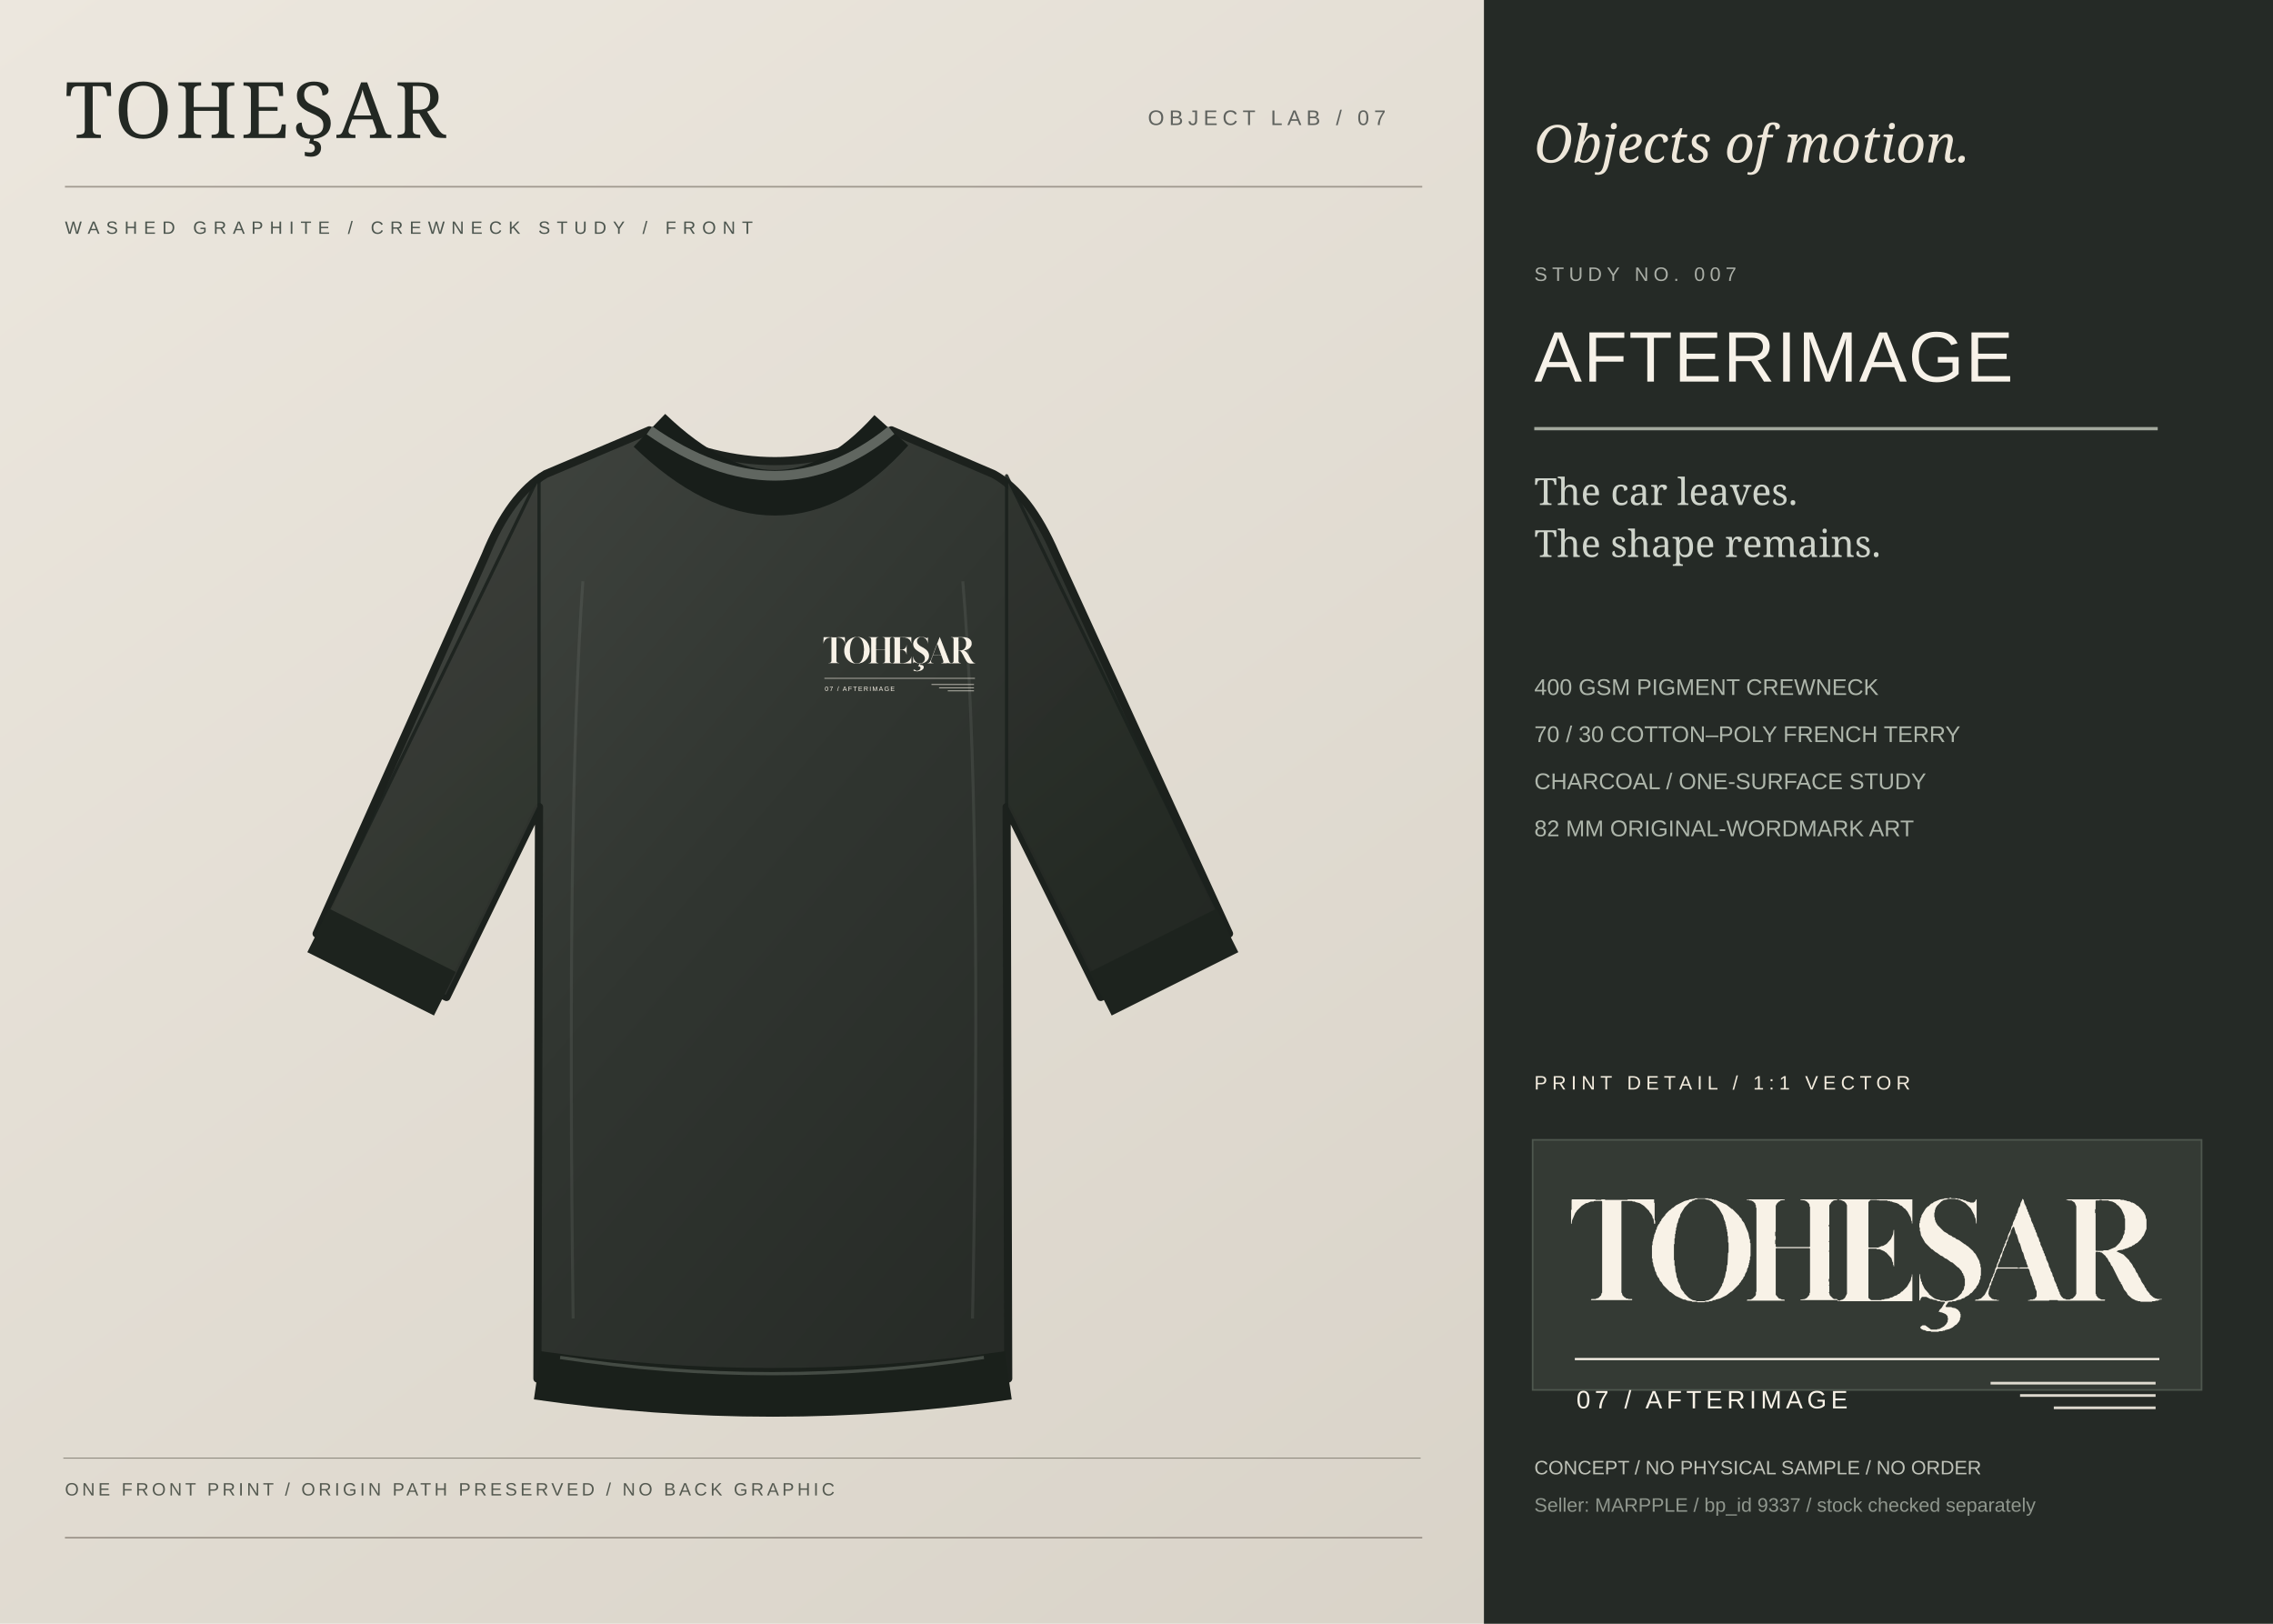
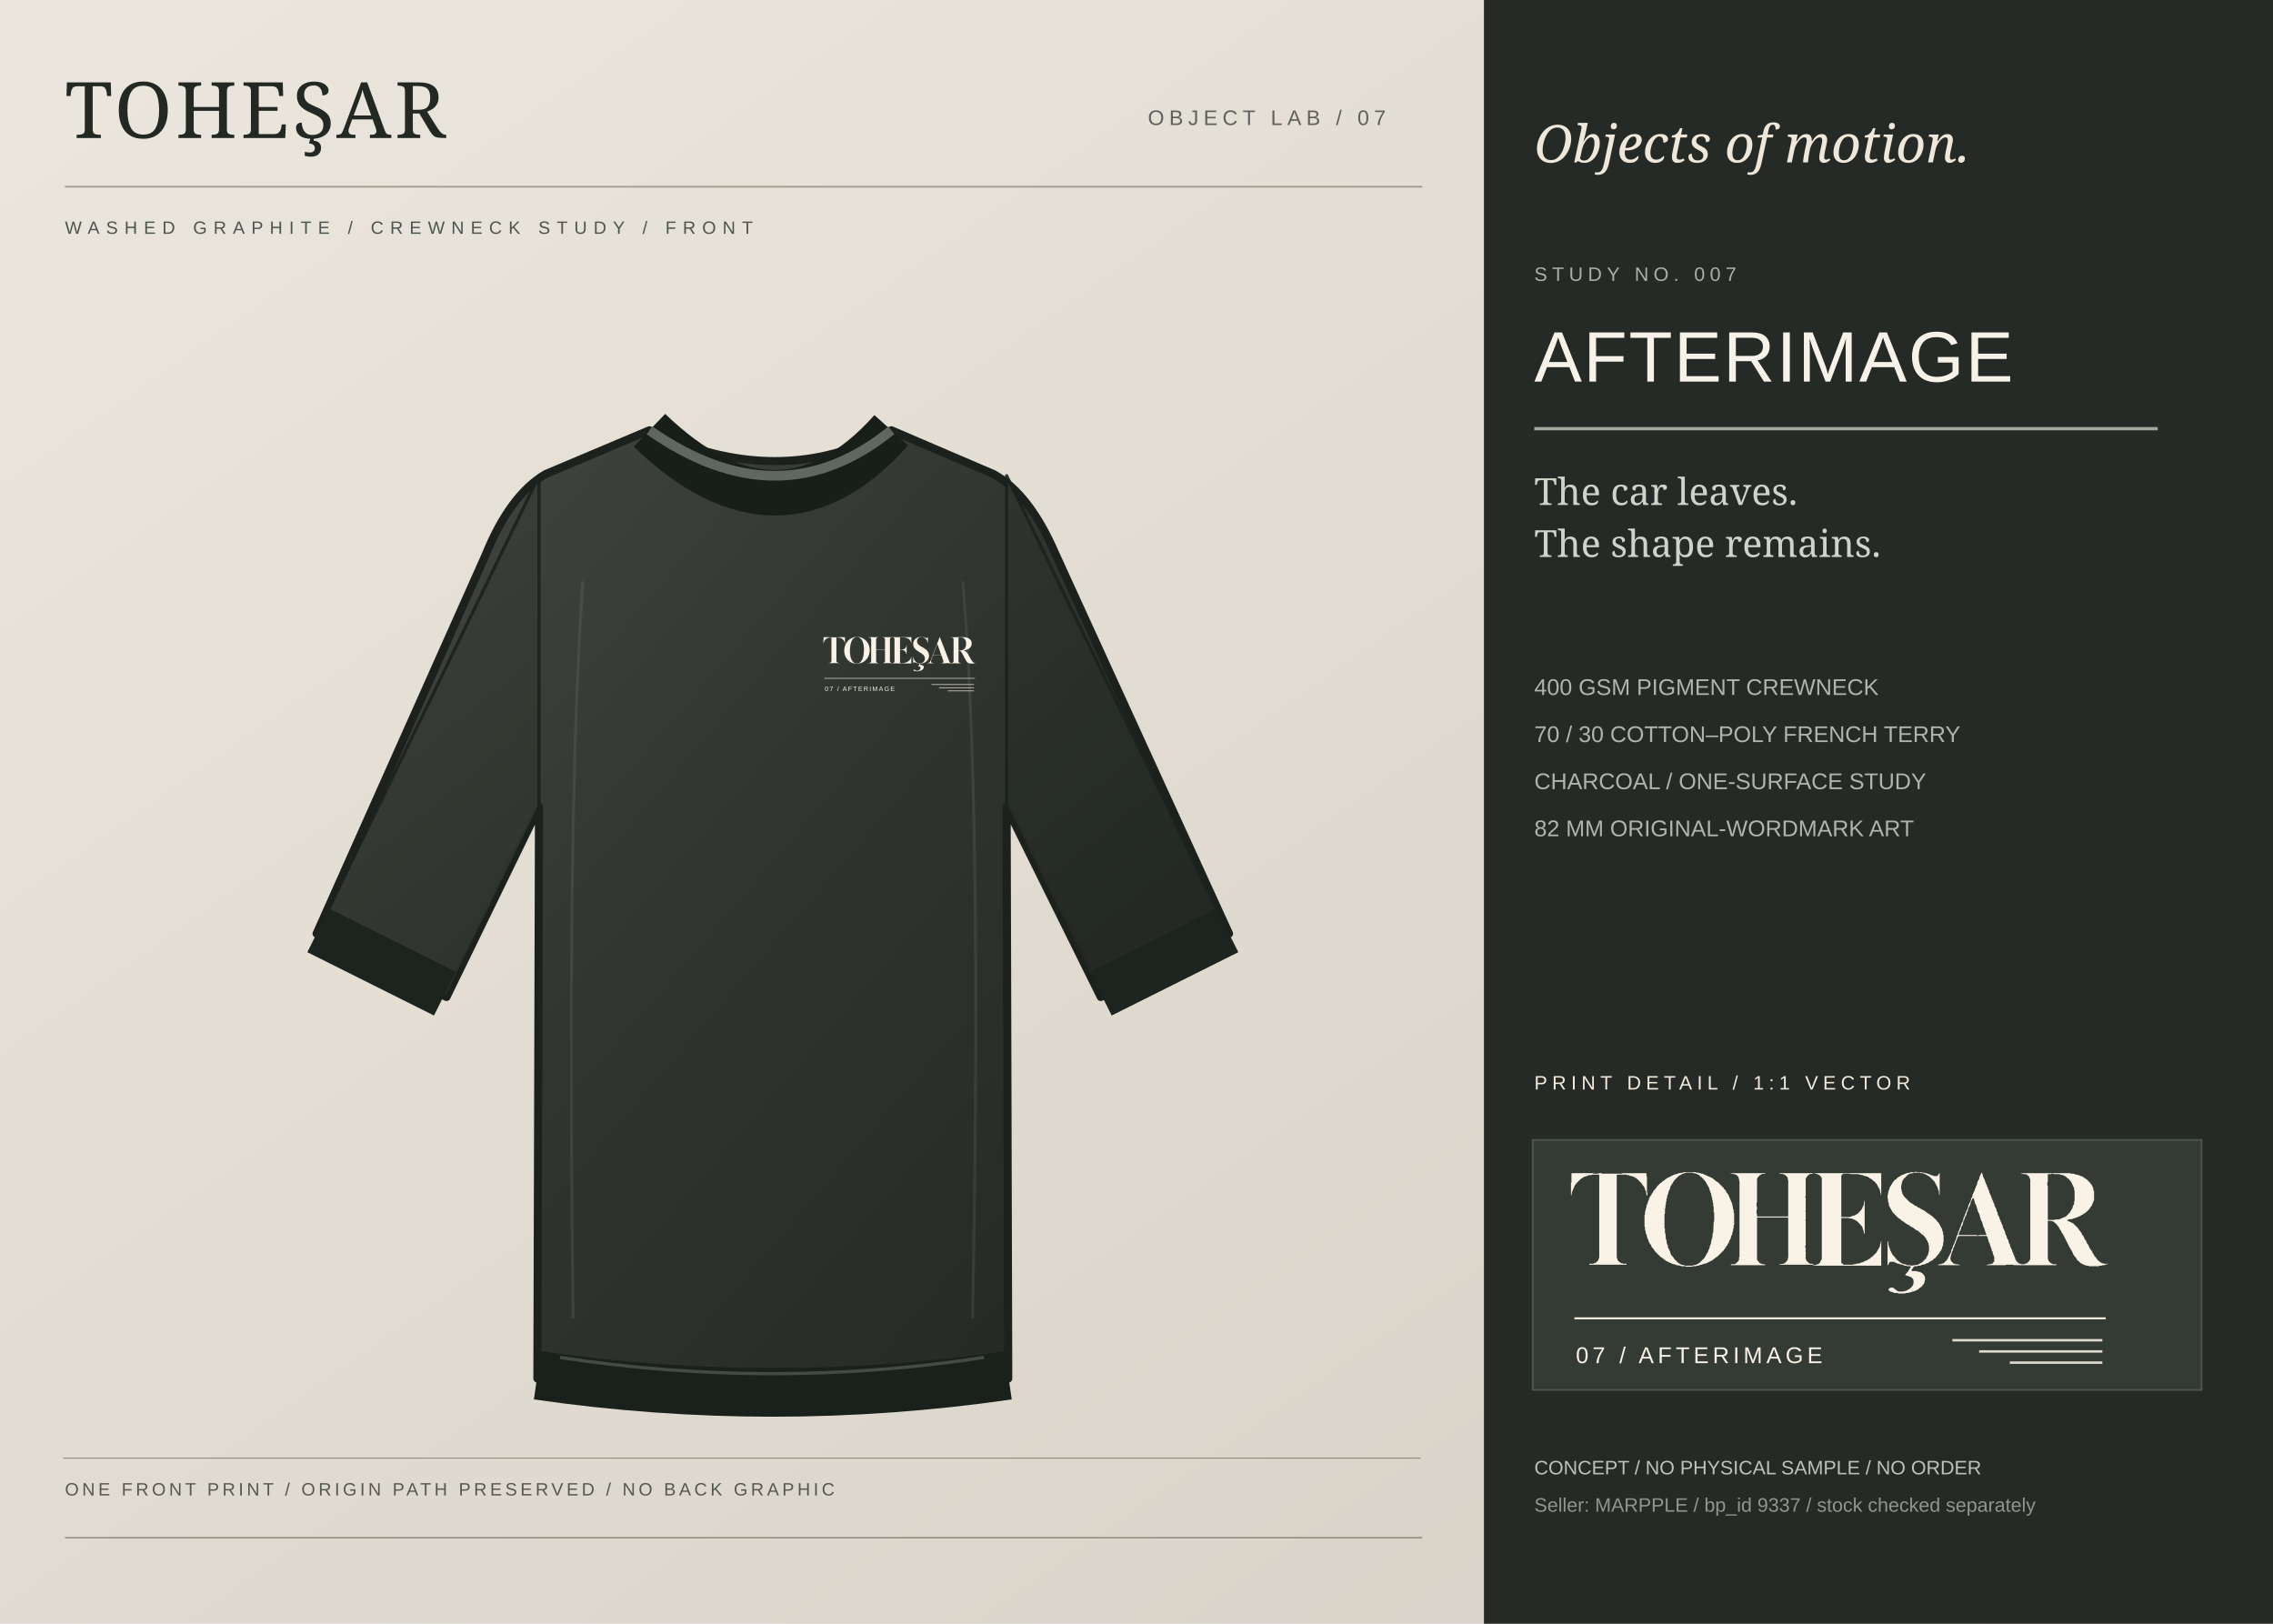
<svg xmlns="http://www.w3.org/2000/svg" viewBox="0 0 1400 1000" width="1400" height="1000" role="img" aria-label="TOHEŞAR 07 AFTERIMAGE crewneck editorial construction study">
  <defs>
    <linearGradient id="paper" x1="0" y1="0" x2="1" y2="1">
      <stop offset="0" stop-color="#ECE7DE" />
      <stop offset="1" stop-color="#D5CFC4" />
    </linearGradient>
    <linearGradient id="pigment" x1="0" y1="0" x2="1" y2=".9">
      <stop offset="0" stop-color="#444843" />
      <stop offset=".48" stop-color="#303530" />
      <stop offset="1" stop-color="#242824" />
    </linearGradient>
    <linearGradient id="sleeve" x1="0" y1="0" x2="1" y2=".7">
      <stop offset="0" stop-color="#3D413B" />
      <stop offset="1" stop-color="#232823" />
    </linearGradient>
  </defs>
  <rect width="1400" height="1000" fill="url(#paper)" />
  <rect x="914" y="0" width="486" height="1000" fill="#252A26" />
  <path d="M40 115 H876 M40 947 H876" stroke="#655D52" stroke-width="1" opacity=".55" />
  <text x="40" y="85" font-family="Georgia,serif" font-size="48" letter-spacing="2" fill="#232823">TOHEŞAR</text>
  <text x="707" y="77" font-family="Arial,sans-serif" font-size="13" letter-spacing="3" fill="#5F625E">OBJECT LAB / 07</text>
  <text x="40" y="144" font-family="Arial,sans-serif" font-size="11" letter-spacing="4" fill="#4C554E">WASHED GRAPHITE     /     CREWNECK STUDY     /     FRONT</text>
  <g stroke-linejoin="round">
    <path d="M400 265 L336 292 Q314 305 299 342 L195 575 L275 614 L332 497 L331 849 Q476 867 621 849 L620 497 L678 614 L757 575 L650 341 Q634 304 612 292 L549 265 Q480 303 400 265 Z" fill="url(#pigment)" stroke="#1C211D" stroke-width="5" />
    <path d="M332 293 L195 575 L275 614 L332 497 Z M620 293 L757 575 L678 614 L620 497 Z" fill="url(#sleeve)" stroke="#1B211D" stroke-width="2" opacity=".9" />
    <path d="M400 265 Q480 342 549 265" fill="none" stroke="#181E1A" stroke-width="28" />
    <path d="M400 265 Q480 321 549 265" fill="none" stroke="#606660" stroke-width="6" />
    <path d="M196 573 L274 612 M678 612 L756 573" stroke="#1D231E" stroke-width="30" />
    <path d="M331 847 Q476 868 621 847" fill="none" stroke="#1A201B" stroke-width="30" />
    <path d="M345 836 Q476 856 606 836" fill="none" stroke="#777F75" stroke-width="2" opacity=".45" />
    <path d="M359 358 Q349 500 353 812 M593 358 Q605 500 599 812" fill="none" stroke="#A6ABA3" stroke-width="1.8" opacity=".13" />
  </g>
  <g transform="translate(507 392) scale(0.085)">
    <path fill="#f8f2e7" fill-rule="evenodd" d="M330 5 330 6 334 6 335 7 338 7 342 9 346 13 346 15 347 16 347 20 348 21 348 177 347 178 347 183 346 185 341 190 337 192 331 192 330 194 401 194 400 192 395 192 394 191 390 190 384 183 384 97 385 96 447 96 448 97 448 179 447 180 447 183 442 189 438 191 430 192 430 193 499 193 500 195 639 195 639 145 638 145 638 149 637 150 636 156 629 168 620 177 619 177 615 181 612 182 610 184 606 185 601 188 599 188 595 190 587 191 586 192 582 192 581 193 562 193 557 189 557 98 558 97 572 97 573 98 578 98 587 102 589 104 590 104 600 115 602 122 603 123 603 127 604 128 604 130 605 130 605 62 604 62 603 70 599 79 591 88 584 92 582 92 575 95 558 95 557 94 557 10 561 6 573 6 574 7 576 6 577 7 592 7 593 8 597 8 598 9 601 9 602 10 610 12 614 14 616 16 619 17 624 22 625 22 630 28 636 39 637 45 638 46 638 50 639 50 639 5 502 5 502 6 505 6 512 9 515 12 517 16 517 181 513 189 509 192 505 193 504 194 501 194 498 191 493 191 491 190 485 184 484 180 483 179 484 178 484 166 483 165 484 164 484 159 483 158 483 154 484 153 484 103 483 102 484 100 484 85 483 84 484 82 484 56 483 55 483 53 484 52 484 16 489 9 490 9 492 7 499 6 499 5 430 5 430 6 438 7 442 9 446 13 447 15 447 18 448 19 448 93 447 94 385 94 384 93 384 89 383 88 383 81 384 80 384 74 383 73 383 66 384 65 384 17 386 13 390 9 391 9 393 7 401 6 401 5Z M4 5 3 6 3 24 2 25 2 50 3 51 4 44 10 30 12 28 12 27 22 17 30 12 32 12 39 9 44 9 45 8 59 8 60 9 60 179 59 180 58 184 53 189 49 190 48 191 40 191 39 193 116 193 116 191 109 191 108 190 105 190 103 188 102 188 98 184 97 180 96 179 96 9 97 8 116 8 117 9 121 9 122 10 130 12 138 17 148 27 148 28 152 33 154 37 154 39 156 42 157 50 158 51 159 50 159 45 158 44 158 12 157 11 157 5 108 5 107 6 66 6 65 5 59 5 58 6 48 6 47 5Z M756 194 800 194 801 193 797 193 796 192 791 192 790 191 788 191 782 185 782 183 781 182 781 179 782 178 781 177 782 176 782 173 783 172 784 167 786 164 787 159 789 156 789 154 792 148 792 146 795 140 795 138 798 134 855 134 857 136 860 147 862 150 862 152 863 153 863 155 864 156 864 158 865 159 866 164 868 167 868 170 871 177 871 186 867 191 865 191 864 192 859 192 858 193 855 193 855 194 894 194 895 193 910 193 911 194 998 194 999 193 998 192 992 192 986 189 982 184 982 182 981 181 981 104 983 102 984 103 989 103 990 104 992 104 1000 111 1000 112 1003 115 1006 121 1008 123 1010 128 1012 130 1026 158 1028 160 1028 162 1030 164 1034 173 1039 179 1041 183 1049 190 1057 194 1059 194 1060 195 1064 195 1065 196 1086 196 1087 195 1092 195 1093 194 1097 194 1101 192 1104 192 1105 191 1096 191 1095 190 1093 190 1089 188 1082 182 1082 181 1076 174 1075 171 1073 169 1072 166 1067 159 1064 152 1062 150 1059 143 1057 141 1054 134 1052 132 1049 126 1044 120 1044 119 1033 108 1020 102 1024 100 1032 99 1033 98 1035 98 1036 97 1038 97 1039 96 1041 96 1044 94 1048 93 1050 91 1053 90 1055 88 1059 86 1067 78 1067 77 1071 72 1076 60 1076 42 1075 41 1074 35 1071 29 1069 27 1069 26 1060 17 1059 17 1054 13 1050 11 1048 11 1045 9 1039 8 1038 7 1035 7 1034 6 1028 6 1027 5 927 5 926 6 929 6 930 7 936 7 942 11 945 18 945 181 943 185 938 190 934 191 933 192 926 192 925 191 921 190 917 186 914 181 914 179 912 176 912 174 910 171 910 169 908 166 908 164 904 156 903 151 901 148 900 143 897 138 897 136 894 130 893 125 889 117 888 112 886 109 886 107 884 104 884 102 882 99 882 97 878 89 878 86 876 83 875 78 872 73 871 68 869 65 869 63 867 60 867 58 865 55 865 53 861 45 860 40 858 37 858 35 856 32 856 30 854 27 854 25 852 22 852 20 848 12 847 7 846 5 844 4 844 6 841 12 840 17 837 22 835 30 833 33 833 35 831 38 831 40 827 48 826 53 824 56 823 61 818 71 816 79 813 84 813 86 811 89 811 91 808 97 807 102 803 110 802 115 800 118 800 120 797 126 796 131 794 134 792 142 790 145 790 147 786 155 786 157 783 163 782 168 774 183 767 190 763 191 762 192 758 192 756 193Z M827 56 829 57 832 68 834 71 838 85 840 88 844 102 846 105 849 116 851 119 851 121 852 122 852 124 855 131 854 132 840 132 839 133 836 133 835 132 799 132 798 131 799 127 803 119 803 117 806 111 808 103 810 100 810 98 814 90 815 85 817 82 818 77 822 69 823 64Z M982 7 988 7 989 6 992 6 993 7 1005 7 1006 8 1012 9 1018 12 1022 16 1023 16 1029 23 1035 36 1035 40 1036 41 1036 62 1035 63 1035 68 1032 74 1032 76 1026 86 1018 94 1004 100 996 100 995 101 982 101 981 100 981 31 980 30 980 24 981 23 981 8Z M233 3 232 4 223 5 222 6 214 8 198 16 192 21 191 21 187 25 186 25 178 33 178 34 171 42 170 45 168 47 167 50 165 52 162 58 162 60 160 63 160 65 157 72 157 75 156 76 156 79 155 80 155 83 154 84 154 90 153 91 153 115 154 116 154 122 155 123 156 130 157 131 159 139 161 142 161 144 164 150 166 152 168 157 171 160 174 165 187 178 188 178 197 185 212 192 215 192 219 194 227 195 228 196 237 196 238 197 251 197 252 196 259 196 260 195 264 195 268 193 271 193 272 192 280 190 292 184 301 177 302 177 316 163 316 162 319 159 319 158 323 153 324 150 326 148 327 144 330 139 331 134 333 131 333 128 334 127 334 124 335 123 335 119 336 118 336 112 337 111 337 87 336 86 336 80 335 79 333 68 325 49 321 44 320 41 316 37 316 36 303 23 302 23 292 15 272 6 269 6 268 5 265 5 264 4 259 4 258 3Z M238 4 252 4 253 5 259 6 265 9 269 13 270 13 278 22 286 36 286 38 287 39 287 41 290 48 290 51 291 52 291 55 292 56 292 60 293 61 293 65 294 66 294 73 295 74 295 85 296 86 296 104 295 105 294 127 293 128 292 139 291 140 289 151 288 152 286 160 284 163 284 165 276 179 266 189 259 193 253 194 252 195 236 195 235 194 229 193 222 189 213 180 213 179 208 173 206 169 206 167 201 157 201 154 199 150 198 142 197 141 196 129 195 128 195 119 194 118 194 89 195 88 195 78 196 77 196 70 197 69 197 64 198 63 198 58 199 57 200 50 201 49 203 41 205 38 206 33 214 20 224 10 227 9 229 7 231 7 234 5 237 5Z M759 5 758 5 756 9 753 11 747 11 746 10 741 9 738 7 736 7 732 5 729 5 728 4 723 4 722 3 712 3 711 2 709 2 708 3 699 3 698 4 691 5 679 10 677 12 674 13 669 18 668 18 664 22 656 35 656 37 654 41 654 44 653 45 653 49 652 50 652 57 653 58 653 64 654 65 655 72 663 86 675 98 676 98 683 104 684 104 692 110 695 111 700 115 703 116 711 122 714 123 724 132 725 132 731 139 732 142 734 144 734 146 736 149 736 152 737 153 737 166 736 167 735 173 732 177 731 180 723 188 714 193 700 195 699 194 692 194 691 193 683 191 679 189 670 182 670 181 662 172 657 162 657 160 655 157 655 154 654 153 653 145 652 144 652 194 654 193 654 191 657 187 665 187 673 191 676 191 677 192 683 193 687 195 691 195 692 196 699 196 700 198 698 200 694 207 690 211 688 215 691 215 692 216 694 216 701 219 704 222 705 224 705 227 706 228 705 230 705 233 702 238 698 242 689 247 686 247 685 248 674 248 663 240 658 240 654 243 654 245 656 247 660 249 662 249 666 251 673 251 674 252 688 252 689 251 695 251 696 250 699 250 700 249 708 247 714 244 720 239 721 239 726 233 728 229 728 226 729 225 729 219 728 218 728 216 724 211 719 208 713 207 712 206 702 206 701 204 706 197 708 196 713 196 714 195 719 195 723 193 729 192 732 190 736 189 738 187 744 184 748 180 749 180 752 177 752 176 754 175 754 174 758 170 759 167 761 165 764 159 764 157 766 153 766 148 767 147 767 132 766 131 766 126 765 125 764 120 757 107 753 103 753 102 742 92 741 92 738 89 737 89 726 81 721 79 719 77 714 75 712 73 707 71 705 69 698 65 686 53 682 46 682 44 681 43 681 39 680 38 680 30 681 29 681 25 682 24 682 22 685 17 693 9 698 6 704 5 705 4 719 4 720 5 724 5 725 6 727 6 738 12 748 22 755 35 755 37 757 41 758 50 759 50Z" />
    <path d="M9 303 H1100" stroke="#f8f2e7" stroke-width="4" fill="none" />
    <text x="12" y="395" fill="#f8f2e7" font-family="Arial,Helvetica,sans-serif" font-size="47" font-weight="500" letter-spacing="8">07 / AFTERIMAGE</text>
    <g fill="none" stroke="#f8f2e7" stroke-width="5" opacity=".87">
      <path d="M785 348 H1093" />
      <path d="M840 371 H1093" />
      <path d="M903 394 H1093" />
    </g>
  </g>
  <path d="M39 898 H875" stroke="#8C887D" stroke-width=".6" />
  <text x="40" y="921" font-family="Arial,sans-serif" font-size="11" letter-spacing="2" fill="#545950">ONE FRONT PRINT / ORIGIN PATH PRESERVED / NO BACK GRAPHIC</text>
  <text x="945" y="100" fill="#EEE7DA" font-family="Georgia,serif" font-size="32" font-style="italic">Objects of motion.</text>
  <text x="945" y="173" fill="#ABAFA7" font-family="Arial,sans-serif" font-size="12" letter-spacing="3">STUDY NO. 007</text>
  <text x="945" y="235" fill="#F7F2E9" font-family="Arial,sans-serif" font-size="44" letter-spacing="1">AFTERIMAGE</text>
  <rect x="945" y="263" width="384" height="2" fill="#A3A99D" />
  <text x="945" y="311" fill="#CFD4CB" font-family="Georgia,serif" font-size="23">The car leaves.</text>
  <text x="945" y="343" fill="#CFD4CB" font-family="Georgia,serif" font-size="23">The shape remains.</text>
  <text x="945" y="428" fill="#AEB6AB" font-family="Arial,sans-serif" font-size="14">400 GSM PIGMENT CREWNECK</text>
  <text x="945" y="457" fill="#AEB6AB" font-family="Arial,sans-serif" font-size="14">70 / 30 COTTON–POLY FRENCH TERRY</text>
  <text x="945" y="486" fill="#AEB6AB" font-family="Arial,sans-serif" font-size="14">CHARCOAL / ONE-SURFACE STUDY</text>
  <text x="945" y="515" fill="#AEB6AB" font-family="Arial,sans-serif" font-size="14">82 MM ORIGINAL-WORDMARK ART</text>
  <text x="945" y="671" fill="#F2EBDD" font-family="Arial,sans-serif" font-size="12" letter-spacing="3">PRINT DETAIL / 1:1 VECTOR</text>
  <rect x="944" y="702" width="412" height="154" fill="#343A34" stroke="#4E574E" stroke-width="1" />
-   <g transform="translate(967 737) scale(0.33)">
+   <g transform="translate(967 721) scale(0.30)">
    <path fill="#f8f2e7" fill-rule="evenodd" d="M330 5 330 6 334 6 335 7 338 7 342 9 346 13 346 15 347 16 347 20 348 21 348 177 347 178 347 183 346 185 341 190 337 192 331 192 330 194 401 194 400 192 395 192 394 191 390 190 384 183 384 97 385 96 447 96 448 97 448 179 447 180 447 183 442 189 438 191 430 192 430 193 499 193 500 195 639 195 639 145 638 145 638 149 637 150 636 156 629 168 620 177 619 177 615 181 612 182 610 184 606 185 601 188 599 188 595 190 587 191 586 192 582 192 581 193 562 193 557 189 557 98 558 97 572 97 573 98 578 98 587 102 589 104 590 104 600 115 602 122 603 123 603 127 604 128 604 130 605 130 605 62 604 62 603 70 599 79 591 88 584 92 582 92 575 95 558 95 557 94 557 10 561 6 573 6 574 7 576 6 577 7 592 7 593 8 597 8 598 9 601 9 602 10 610 12 614 14 616 16 619 17 624 22 625 22 630 28 636 39 637 45 638 46 638 50 639 50 639 5 502 5 502 6 505 6 512 9 515 12 517 16 517 181 513 189 509 192 505 193 504 194 501 194 498 191 493 191 491 190 485 184 484 180 483 179 484 178 484 166 483 165 484 164 484 159 483 158 483 154 484 153 484 103 483 102 484 100 484 85 483 84 484 82 484 56 483 55 483 53 484 52 484 16 489 9 490 9 492 7 499 6 499 5 430 5 430 6 438 7 442 9 446 13 447 15 447 18 448 19 448 93 447 94 385 94 384 93 384 89 383 88 383 81 384 80 384 74 383 73 383 66 384 65 384 17 386 13 390 9 391 9 393 7 401 6 401 5Z M4 5 3 6 3 24 2 25 2 50 3 51 4 44 10 30 12 28 12 27 22 17 30 12 32 12 39 9 44 9 45 8 59 8 60 9 60 179 59 180 58 184 53 189 49 190 48 191 40 191 39 193 116 193 116 191 109 191 108 190 105 190 103 188 102 188 98 184 97 180 96 179 96 9 97 8 116 8 117 9 121 9 122 10 130 12 138 17 148 27 148 28 152 33 154 37 154 39 156 42 157 50 158 51 159 50 159 45 158 44 158 12 157 11 157 5 108 5 107 6 66 6 65 5 59 5 58 6 48 6 47 5Z M756 194 800 194 801 193 797 193 796 192 791 192 790 191 788 191 782 185 782 183 781 182 781 179 782 178 781 177 782 176 782 173 783 172 784 167 786 164 787 159 789 156 789 154 792 148 792 146 795 140 795 138 798 134 855 134 857 136 860 147 862 150 862 152 863 153 863 155 864 156 864 158 865 159 866 164 868 167 868 170 871 177 871 186 867 191 865 191 864 192 859 192 858 193 855 193 855 194 894 194 895 193 910 193 911 194 998 194 999 193 998 192 992 192 986 189 982 184 982 182 981 181 981 104 983 102 984 103 989 103 990 104 992 104 1000 111 1000 112 1003 115 1006 121 1008 123 1010 128 1012 130 1026 158 1028 160 1028 162 1030 164 1034 173 1039 179 1041 183 1049 190 1057 194 1059 194 1060 195 1064 195 1065 196 1086 196 1087 195 1092 195 1093 194 1097 194 1101 192 1104 192 1105 191 1096 191 1095 190 1093 190 1089 188 1082 182 1082 181 1076 174 1075 171 1073 169 1072 166 1067 159 1064 152 1062 150 1059 143 1057 141 1054 134 1052 132 1049 126 1044 120 1044 119 1033 108 1020 102 1024 100 1032 99 1033 98 1035 98 1036 97 1038 97 1039 96 1041 96 1044 94 1048 93 1050 91 1053 90 1055 88 1059 86 1067 78 1067 77 1071 72 1076 60 1076 42 1075 41 1074 35 1071 29 1069 27 1069 26 1060 17 1059 17 1054 13 1050 11 1048 11 1045 9 1039 8 1038 7 1035 7 1034 6 1028 6 1027 5 927 5 926 6 929 6 930 7 936 7 942 11 945 18 945 181 943 185 938 190 934 191 933 192 926 192 925 191 921 190 917 186 914 181 914 179 912 176 912 174 910 171 910 169 908 166 908 164 904 156 903 151 901 148 900 143 897 138 897 136 894 130 893 125 889 117 888 112 886 109 886 107 884 104 884 102 882 99 882 97 878 89 878 86 876 83 875 78 872 73 871 68 869 65 869 63 867 60 867 58 865 55 865 53 861 45 860 40 858 37 858 35 856 32 856 30 854 27 854 25 852 22 852 20 848 12 847 7 846 5 844 4 844 6 841 12 840 17 837 22 835 30 833 33 833 35 831 38 831 40 827 48 826 53 824 56 823 61 818 71 816 79 813 84 813 86 811 89 811 91 808 97 807 102 803 110 802 115 800 118 800 120 797 126 796 131 794 134 792 142 790 145 790 147 786 155 786 157 783 163 782 168 774 183 767 190 763 191 762 192 758 192 756 193Z M827 56 829 57 832 68 834 71 838 85 840 88 844 102 846 105 849 116 851 119 851 121 852 122 852 124 855 131 854 132 840 132 839 133 836 133 835 132 799 132 798 131 799 127 803 119 803 117 806 111 808 103 810 100 810 98 814 90 815 85 817 82 818 77 822 69 823 64Z M982 7 988 7 989 6 992 6 993 7 1005 7 1006 8 1012 9 1018 12 1022 16 1023 16 1029 23 1035 36 1035 40 1036 41 1036 62 1035 63 1035 68 1032 74 1032 76 1026 86 1018 94 1004 100 996 100 995 101 982 101 981 100 981 31 980 30 980 24 981 23 981 8Z M233 3 232 4 223 5 222 6 214 8 198 16 192 21 191 21 187 25 186 25 178 33 178 34 171 42 170 45 168 47 167 50 165 52 162 58 162 60 160 63 160 65 157 72 157 75 156 76 156 79 155 80 155 83 154 84 154 90 153 91 153 115 154 116 154 122 155 123 156 130 157 131 159 139 161 142 161 144 164 150 166 152 168 157 171 160 174 165 187 178 188 178 197 185 212 192 215 192 219 194 227 195 228 196 237 196 238 197 251 197 252 196 259 196 260 195 264 195 268 193 271 193 272 192 280 190 292 184 301 177 302 177 316 163 316 162 319 159 319 158 323 153 324 150 326 148 327 144 330 139 331 134 333 131 333 128 334 127 334 124 335 123 335 119 336 118 336 112 337 111 337 87 336 86 336 80 335 79 333 68 325 49 321 44 320 41 316 37 316 36 303 23 302 23 292 15 272 6 269 6 268 5 265 5 264 4 259 4 258 3Z M238 4 252 4 253 5 259 6 265 9 269 13 270 13 278 22 286 36 286 38 287 39 287 41 290 48 290 51 291 52 291 55 292 56 292 60 293 61 293 65 294 66 294 73 295 74 295 85 296 86 296 104 295 105 294 127 293 128 292 139 291 140 289 151 288 152 286 160 284 163 284 165 276 179 266 189 259 193 253 194 252 195 236 195 235 194 229 193 222 189 213 180 213 179 208 173 206 169 206 167 201 157 201 154 199 150 198 142 197 141 196 129 195 128 195 119 194 118 194 89 195 88 195 78 196 77 196 70 197 69 197 64 198 63 198 58 199 57 200 50 201 49 203 41 205 38 206 33 214 20 224 10 227 9 229 7 231 7 234 5 237 5Z M759 5 758 5 756 9 753 11 747 11 746 10 741 9 738 7 736 7 732 5 729 5 728 4 723 4 722 3 712 3 711 2 709 2 708 3 699 3 698 4 691 5 679 10 677 12 674 13 669 18 668 18 664 22 656 35 656 37 654 41 654 44 653 45 653 49 652 50 652 57 653 58 653 64 654 65 655 72 663 86 675 98 676 98 683 104 684 104 692 110 695 111 700 115 703 116 711 122 714 123 724 132 725 132 731 139 732 142 734 144 734 146 736 149 736 152 737 153 737 166 736 167 735 173 732 177 731 180 723 188 714 193 700 195 699 194 692 194 691 193 683 191 679 189 670 182 670 181 662 172 657 162 657 160 655 157 655 154 654 153 653 145 652 144 652 194 654 193 654 191 657 187 665 187 673 191 676 191 677 192 683 193 687 195 691 195 692 196 699 196 700 198 698 200 694 207 690 211 688 215 691 215 692 216 694 216 701 219 704 222 705 224 705 227 706 228 705 230 705 233 702 238 698 242 689 247 686 247 685 248 674 248 663 240 658 240 654 243 654 245 656 247 660 249 662 249 666 251 673 251 674 252 688 252 689 251 695 251 696 250 699 250 700 249 708 247 714 244 720 239 721 239 726 233 728 229 728 226 729 225 729 219 728 218 728 216 724 211 719 208 713 207 712 206 702 206 701 204 706 197 708 196 713 196 714 195 719 195 723 193 729 192 732 190 736 189 738 187 744 184 748 180 749 180 752 177 752 176 754 175 754 174 758 170 759 167 761 165 764 159 764 157 766 153 766 148 767 147 767 132 766 131 766 126 765 125 764 120 757 107 753 103 753 102 742 92 741 92 738 89 737 89 726 81 721 79 719 77 714 75 712 73 707 71 705 69 698 65 686 53 682 46 682 44 681 43 681 39 680 38 680 30 681 29 681 25 682 24 682 22 685 17 693 9 698 6 704 5 705 4 719 4 720 5 724 5 725 6 727 6 738 12 748 22 755 35 755 37 757 41 758 50 759 50Z" />
    <path d="M9 303 H1100" stroke="#f8f2e7" stroke-width="4" fill="none" />
    <text x="12" y="395" fill="#f8f2e7" font-family="Arial,Helvetica,sans-serif" font-size="47" font-weight="500" letter-spacing="8">07 / AFTERIMAGE</text>
    <g fill="none" stroke="#f8f2e7" stroke-width="5" opacity=".87">
      <path d="M785 348 H1093" />
      <path d="M840 371 H1093" />
      <path d="M903 394 H1093" />
    </g>
  </g>
  <text x="945" y="908" fill="#BFC2B8" font-family="Arial,sans-serif" font-size="12">CONCEPT / NO PHYSICAL SAMPLE / NO ORDER</text>
  <text x="945" y="931" fill="#8F968D" font-family="Arial,sans-serif" font-size="12">Seller: MARPPLE / bp_id 9337 / stock checked separately</text>
</svg>
